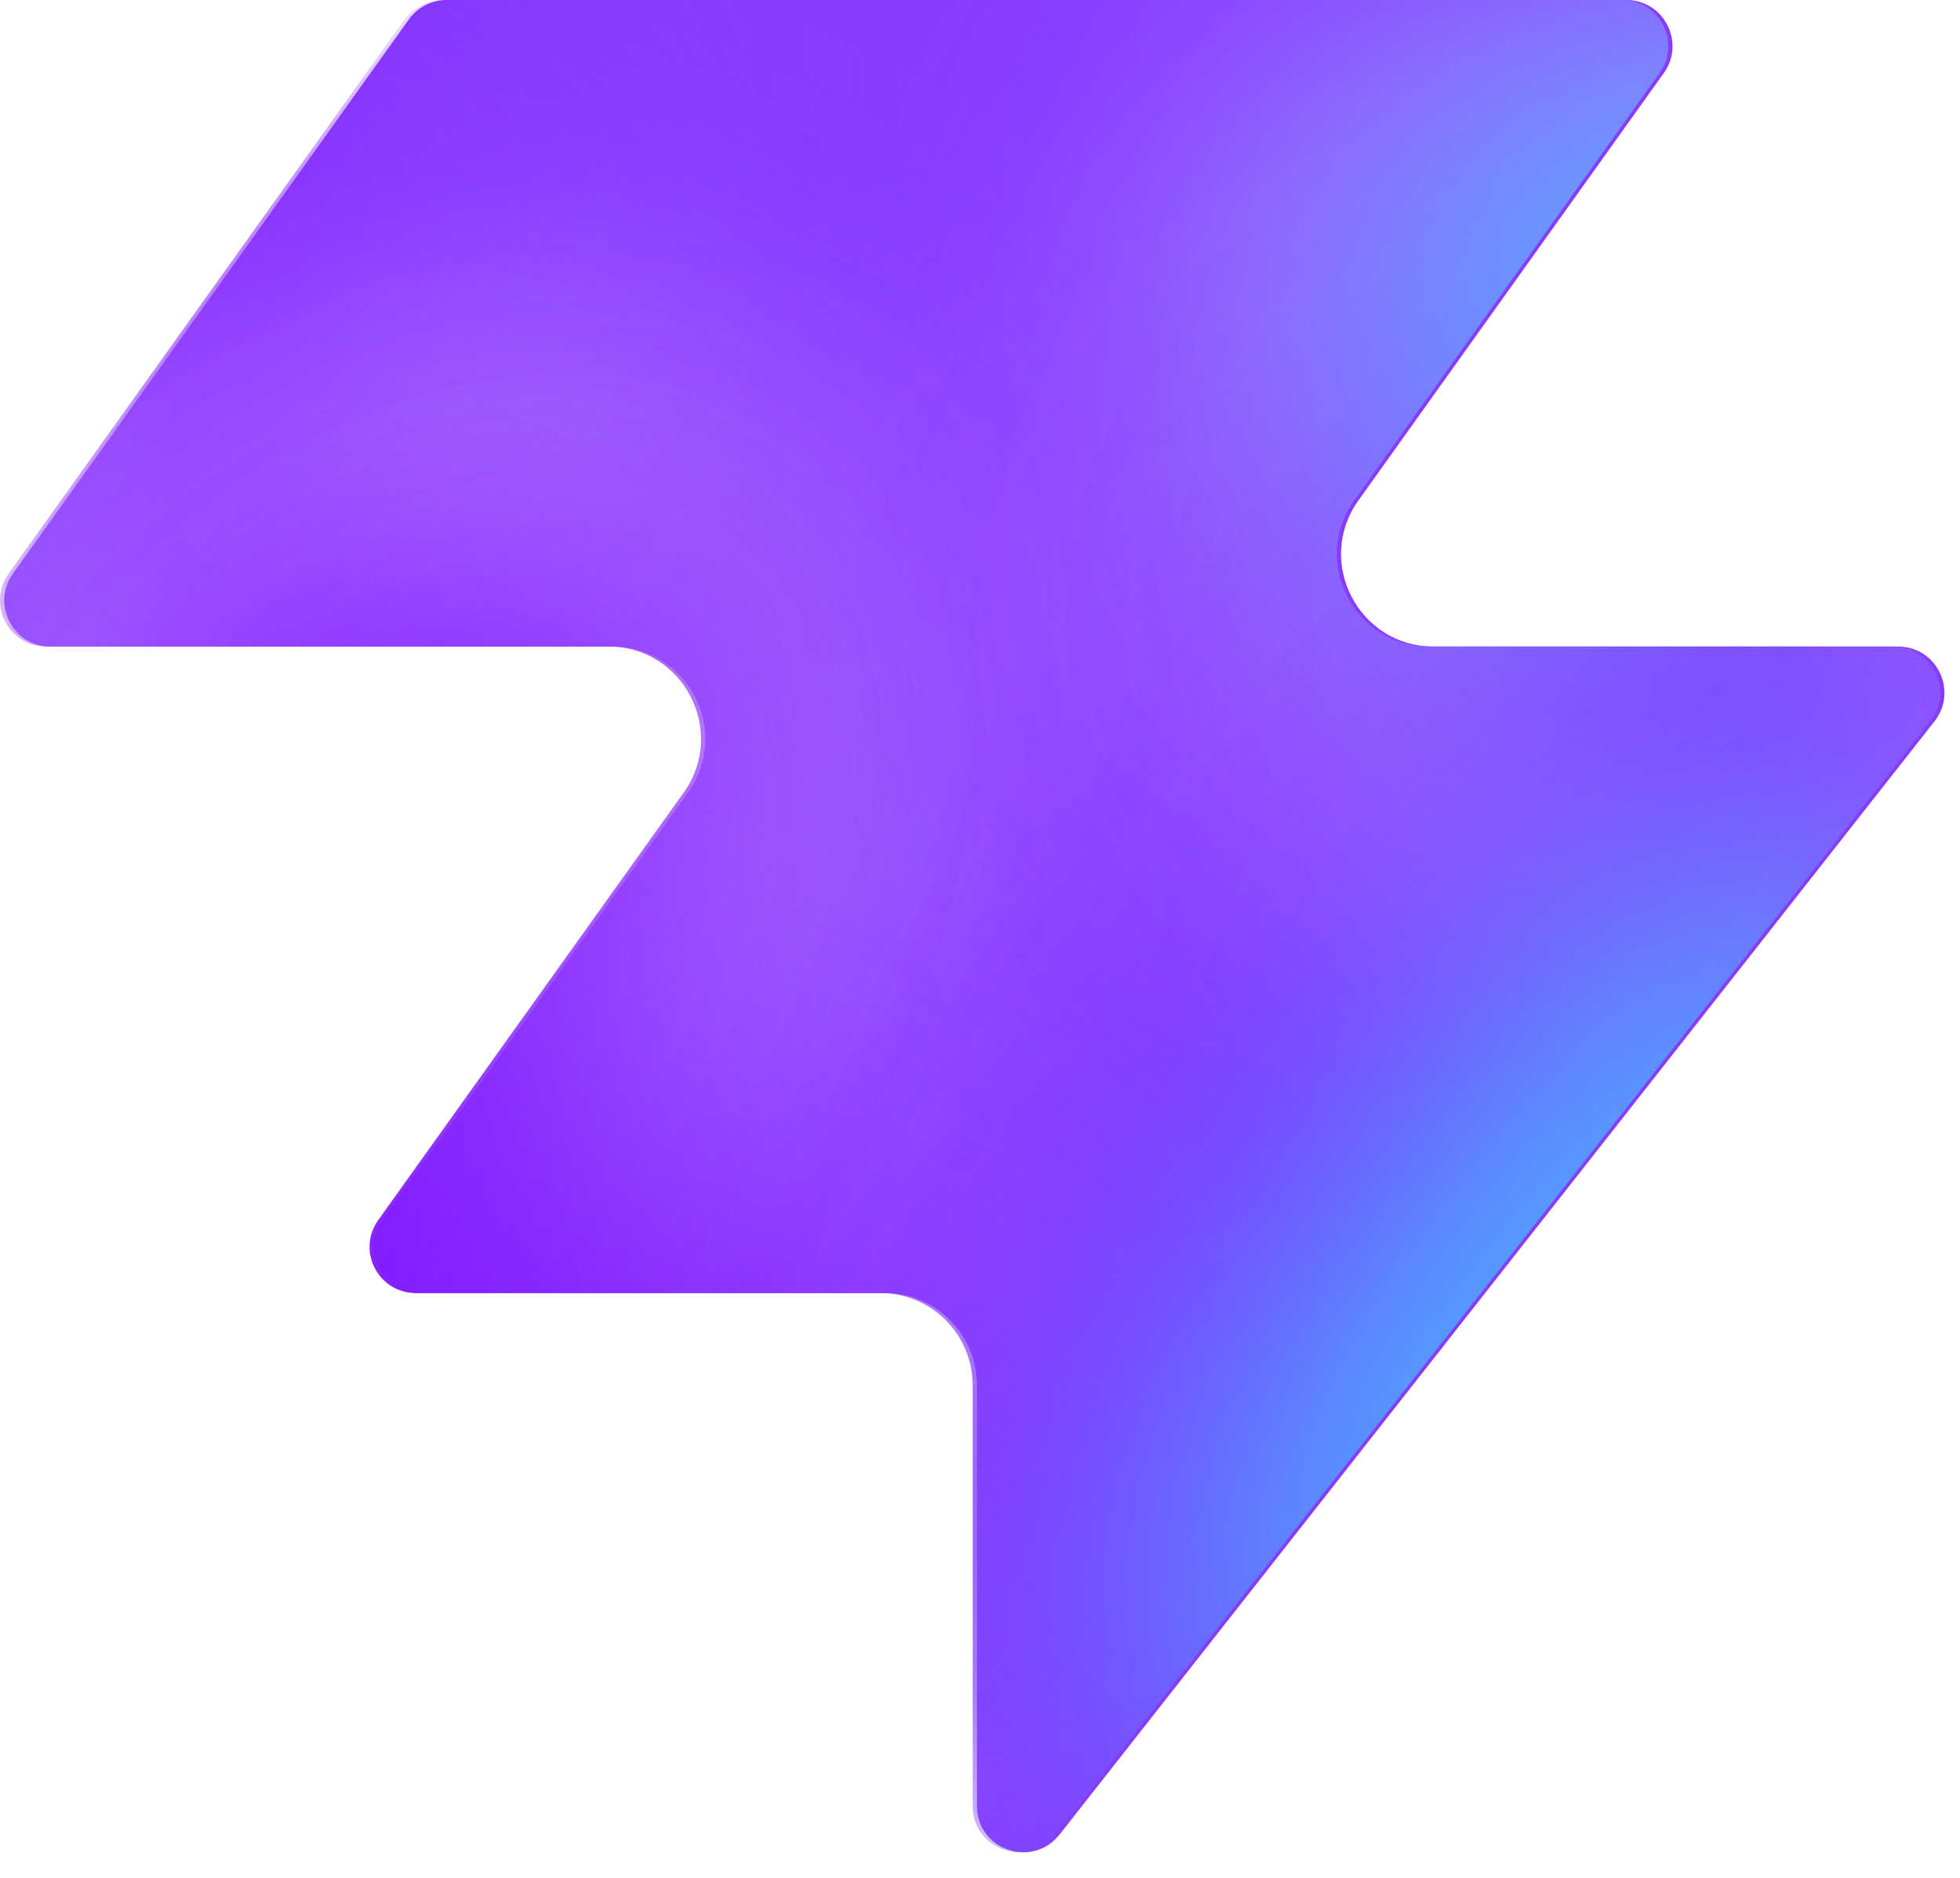
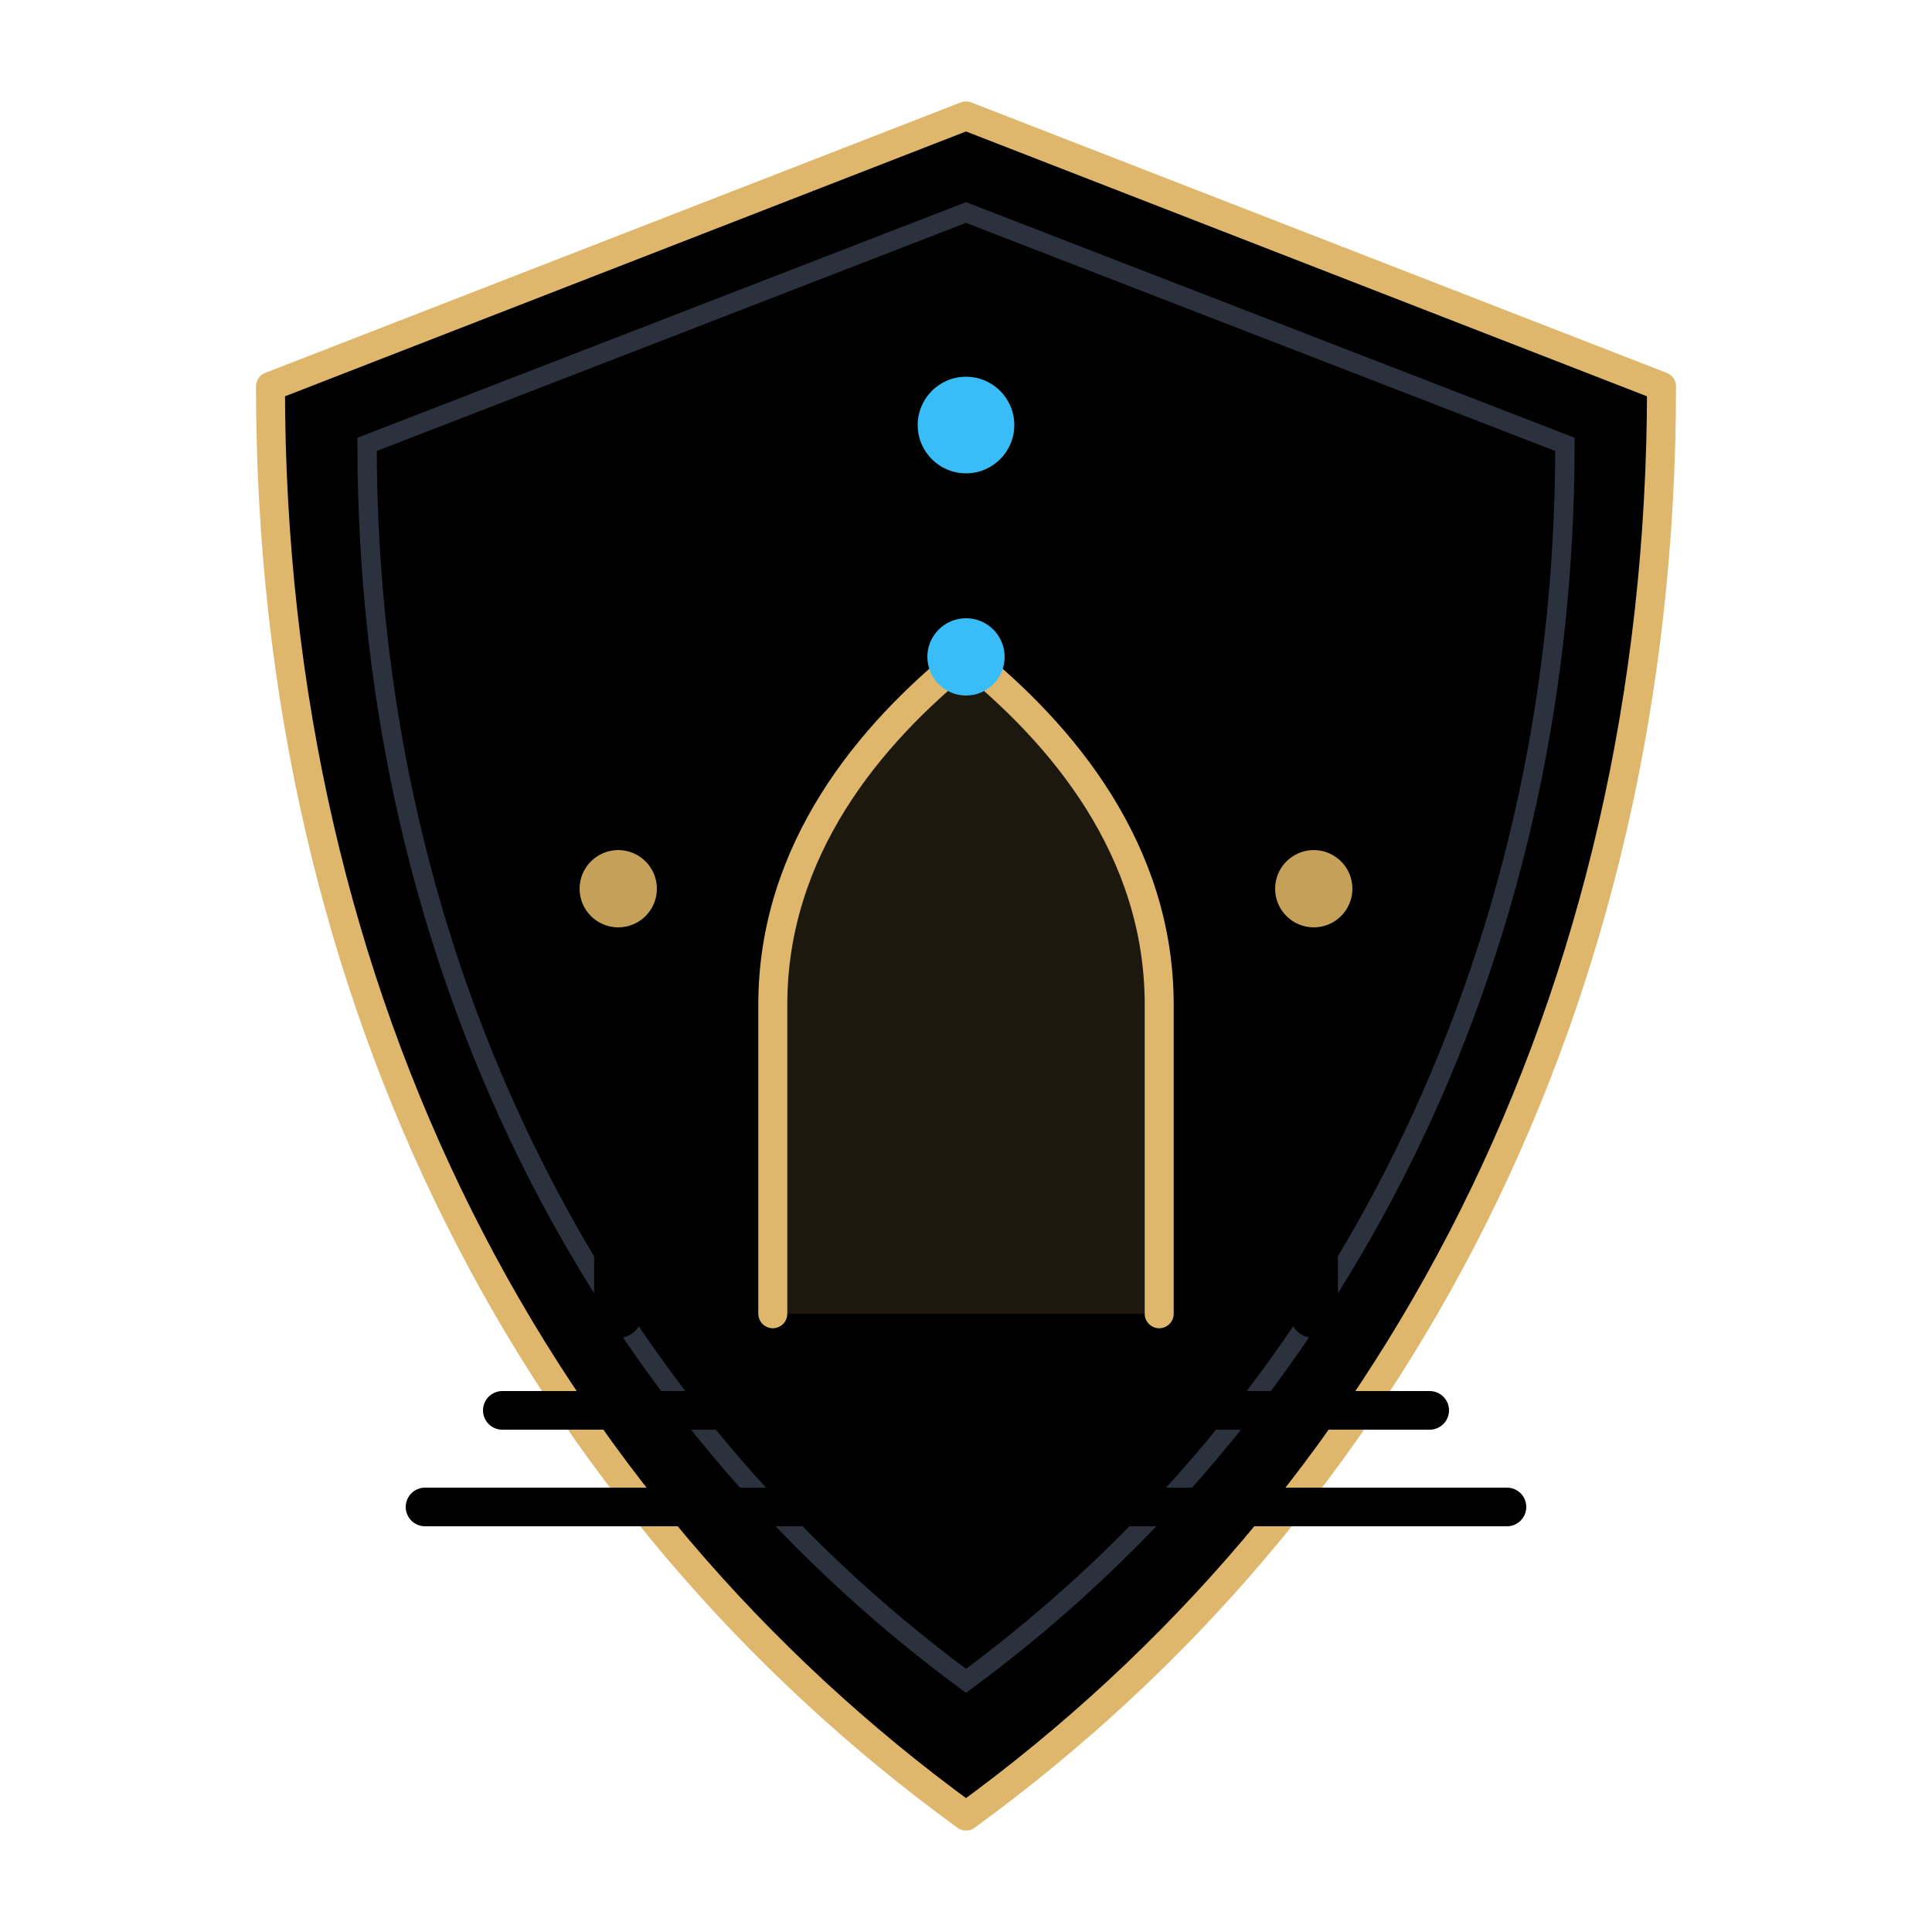
- <svg xmlns="http://www.w3.org/2000/svg" width="48" height="46" fill="none" viewBox="0 0 48 46">
-   <path fill="#863bff" d="M25.946 44.938c-.664.845-2.021.375-2.021-.698V33.937a2.26 2.26 0 0 0-2.262-2.262H10.287c-.92 0-1.456-1.04-.92-1.788l7.48-10.471c1.07-1.497 0-3.578-1.842-3.578H1.237c-.92 0-1.456-1.04-.92-1.788L10.013.474c.214-.297.556-.474.92-.474h28.894c.92 0 1.456 1.04.92 1.788l-7.48 10.471c-1.07 1.498 0 3.579 1.842 3.579h11.377c.943 0 1.473 1.088.89 1.83L25.947 44.94z" style="fill:#863bff;fill:color(display-p3 .525 .23 1);fill-opacity:1" />
-   <mask id="a" width="48" height="46" x="0" y="0" maskUnits="userSpaceOnUse" style="mask-type:alpha">
-     <path fill="#000" d="M25.842 44.938c-.664.844-2.021.375-2.021-.698V33.937a2.26 2.26 0 0 0-2.262-2.262H10.183c-.92 0-1.456-1.04-.92-1.788l7.48-10.471c1.07-1.498 0-3.579-1.842-3.579H1.133c-.92 0-1.456-1.04-.92-1.787L9.91.473c.214-.297.556-.474.92-.474h28.894c.92 0 1.456 1.04.92 1.788l-7.48 10.471c-1.07 1.498 0 3.578 1.842 3.578h11.377c.943 0 1.473 1.088.89 1.832L25.843 44.94z" style="fill:#000;fill-opacity:1" />
-   </mask>
-   <g mask="url(#a)">
-     <g filter="url(#b)">
-       <ellipse cx="5.508" cy="14.704" fill="#ede6ff" rx="5.508" ry="14.704" style="fill:#ede6ff;fill:color(display-p3 .927 .903 1);fill-opacity:1" transform="matrix(.00324 1 1 -.00324 -4.47 31.516)" />
-     </g>
-     <g filter="url(#c)">
-       <ellipse cx="10.399" cy="29.851" fill="#ede6ff" rx="10.399" ry="29.851" style="fill:#ede6ff;fill:color(display-p3 .927 .903 1);fill-opacity:1" transform="matrix(.00324 1 1 -.00324 -39.328 7.883)" />
-     </g>
-     <g filter="url(#d)">
-       <ellipse cx="5.508" cy="30.487" fill="#7e14ff" rx="5.508" ry="30.487" style="fill:#7e14ff;fill:color(display-p3 .492 .077 1);fill-opacity:1" transform="rotate(89.814 -25.913 -14.639)scale(1 -1)" />
-     </g>
-     <g filter="url(#e)">
-       <ellipse cx="5.508" cy="30.599" fill="#7e14ff" rx="5.508" ry="30.599" style="fill:#7e14ff;fill:color(display-p3 .492 .077 1);fill-opacity:1" transform="rotate(89.814 -32.644 -3.334)scale(1 -1)" />
-     </g>
-     <g filter="url(#f)">
-       <ellipse cx="5.508" cy="30.599" fill="#7e14ff" rx="5.508" ry="30.599" style="fill:#7e14ff;fill:color(display-p3 .492 .077 1);fill-opacity:1" transform="matrix(.00324 1 1 -.00324 -34.34 30.47)" />
-     </g>
-     <g filter="url(#g)">
-       <ellipse cx="14.072" cy="22.078" fill="#ede6ff" rx="14.072" ry="22.078" style="fill:#ede6ff;fill:color(display-p3 .927 .903 1);fill-opacity:1" transform="rotate(93.35 24.506 48.493)scale(-1 1)" />
-     </g>
-     <g filter="url(#h)">
-       <ellipse cx="3.47" cy="21.501" fill="#7e14ff" rx="3.47" ry="21.501" style="fill:#7e14ff;fill:color(display-p3 .492 .077 1);fill-opacity:1" transform="rotate(89.009 28.708 47.59)scale(-1 1)" />
-     </g>
-     <g filter="url(#i)">
-       <ellipse cx="3.47" cy="21.501" fill="#7e14ff" rx="3.47" ry="21.501" style="fill:#7e14ff;fill:color(display-p3 .492 .077 1);fill-opacity:1" transform="rotate(89.009 28.708 47.59)scale(-1 1)" />
-     </g>
-     <g filter="url(#j)">
-       <ellipse cx=".387" cy="8.972" fill="#7e14ff" rx="4.407" ry="29.108" style="fill:#7e14ff;fill:color(display-p3 .492 .077 1);fill-opacity:1" transform="rotate(39.51 .387 8.972)" />
-     </g>
-     <g filter="url(#k)">
-       <ellipse cx="47.523" cy="-6.092" fill="#7e14ff" rx="4.407" ry="29.108" style="fill:#7e14ff;fill:color(display-p3 .492 .077 1);fill-opacity:1" transform="rotate(37.892 47.523 -6.092)" />
-     </g>
-     <g filter="url(#l)">
-       <ellipse cx="41.412" cy="6.333" fill="#47bfff" rx="5.971" ry="9.665" style="fill:#47bfff;fill:color(display-p3 .28 .748 1);fill-opacity:1" transform="rotate(37.892 41.412 6.333)" />
-     </g>
-     <g filter="url(#m)">
-       <ellipse cx="-1.879" cy="38.332" fill="#7e14ff" rx="4.407" ry="29.108" style="fill:#7e14ff;fill:color(display-p3 .492 .077 1);fill-opacity:1" transform="rotate(37.892 -1.88 38.332)" />
-     </g>
-     <g filter="url(#n)">
-       <ellipse cx="-1.879" cy="38.332" fill="#7e14ff" rx="4.407" ry="29.108" style="fill:#7e14ff;fill:color(display-p3 .492 .077 1);fill-opacity:1" transform="rotate(37.892 -1.88 38.332)" />
-     </g>
-     <g filter="url(#o)">
-       <ellipse cx="35.651" cy="29.907" fill="#7e14ff" rx="4.407" ry="29.108" style="fill:#7e14ff;fill:color(display-p3 .492 .077 1);fill-opacity:1" transform="rotate(37.892 35.651 29.907)" />
-     </g>
-     <g filter="url(#p)">
-       <ellipse cx="38.418" cy="32.4" fill="#47bfff" rx="5.971" ry="15.297" style="fill:#47bfff;fill:color(display-p3 .28 .748 1);fill-opacity:1" transform="rotate(37.892 38.418 32.4)" />
-     </g>
-   </g>
+ <svg xmlns="http://www.w3.org/2000/svg" viewBox="0 0 100 100" fill="none">
  <defs>
-     <filter id="b" width="60.045" height="41.654" x="-19.77" y="16.149" color-interpolation-filters="sRGB" filterUnits="userSpaceOnUse">
-       <feFlood flood-opacity="0" result="BackgroundImageFix" />
-       <feBlend in="SourceGraphic" in2="BackgroundImageFix" result="shape" />
-       <feGaussianBlur result="effect1_foregroundBlur_2002_17158" stdDeviation="7.659" />
-     </filter>
-     <filter id="c" width="90.34" height="51.437" x="-54.613" y="-7.533" color-interpolation-filters="sRGB" filterUnits="userSpaceOnUse">
-       <feFlood flood-opacity="0" result="BackgroundImageFix" />
-       <feBlend in="SourceGraphic" in2="BackgroundImageFix" result="shape" />
-       <feGaussianBlur result="effect1_foregroundBlur_2002_17158" stdDeviation="7.659" />
-     </filter>
-     <filter id="d" width="79.355" height="29.4" x="-49.64" y="2.03" color-interpolation-filters="sRGB" filterUnits="userSpaceOnUse">
-       <feFlood flood-opacity="0" result="BackgroundImageFix" />
-       <feBlend in="SourceGraphic" in2="BackgroundImageFix" result="shape" />
-       <feGaussianBlur result="effect1_foregroundBlur_2002_17158" stdDeviation="4.596" />
-     </filter>
-     <filter id="e" width="79.579" height="29.4" x="-45.045" y="20.029" color-interpolation-filters="sRGB" filterUnits="userSpaceOnUse">
-       <feFlood flood-opacity="0" result="BackgroundImageFix" />
-       <feBlend in="SourceGraphic" in2="BackgroundImageFix" result="shape" />
-       <feGaussianBlur result="effect1_foregroundBlur_2002_17158" stdDeviation="4.596" />
-     </filter>
-     <filter id="f" width="79.579" height="29.4" x="-43.513" y="21.178" color-interpolation-filters="sRGB" filterUnits="userSpaceOnUse">
-       <feFlood flood-opacity="0" result="BackgroundImageFix" />
-       <feBlend in="SourceGraphic" in2="BackgroundImageFix" result="shape" />
-       <feGaussianBlur result="effect1_foregroundBlur_2002_17158" stdDeviation="4.596" />
-     </filter>
-     <filter id="g" width="74.749" height="58.852" x="15.756" y="-17.901" color-interpolation-filters="sRGB" filterUnits="userSpaceOnUse">
-       <feFlood flood-opacity="0" result="BackgroundImageFix" />
-       <feBlend in="SourceGraphic" in2="BackgroundImageFix" result="shape" />
-       <feGaussianBlur result="effect1_foregroundBlur_2002_17158" stdDeviation="7.659" />
-     </filter>
-     <filter id="h" width="61.377" height="25.362" x="23.548" y="2.284" color-interpolation-filters="sRGB" filterUnits="userSpaceOnUse">
-       <feFlood flood-opacity="0" result="BackgroundImageFix" />
-       <feBlend in="SourceGraphic" in2="BackgroundImageFix" result="shape" />
-       <feGaussianBlur result="effect1_foregroundBlur_2002_17158" stdDeviation="4.596" />
-     </filter>
-     <filter id="i" width="61.377" height="25.362" x="23.548" y="2.284" color-interpolation-filters="sRGB" filterUnits="userSpaceOnUse">
-       <feFlood flood-opacity="0" result="BackgroundImageFix" />
-       <feBlend in="SourceGraphic" in2="BackgroundImageFix" result="shape" />
-       <feGaussianBlur result="effect1_foregroundBlur_2002_17158" stdDeviation="4.596" />
-     </filter>
-     <filter id="j" width="56.045" height="63.649" x="-27.636" y="-22.853" color-interpolation-filters="sRGB" filterUnits="userSpaceOnUse">
-       <feFlood flood-opacity="0" result="BackgroundImageFix" />
-       <feBlend in="SourceGraphic" in2="BackgroundImageFix" result="shape" />
-       <feGaussianBlur result="effect1_foregroundBlur_2002_17158" stdDeviation="4.596" />
-     </filter>
-     <filter id="k" width="54.814" height="64.646" x="20.116" y="-38.415" color-interpolation-filters="sRGB" filterUnits="userSpaceOnUse">
-       <feFlood flood-opacity="0" result="BackgroundImageFix" />
-       <feBlend in="SourceGraphic" in2="BackgroundImageFix" result="shape" />
-       <feGaussianBlur result="effect1_foregroundBlur_2002_17158" stdDeviation="4.596" />
-     </filter>
-     <filter id="l" width="33.541" height="35.313" x="24.641" y="-11.323" color-interpolation-filters="sRGB" filterUnits="userSpaceOnUse">
-       <feFlood flood-opacity="0" result="BackgroundImageFix" />
-       <feBlend in="SourceGraphic" in2="BackgroundImageFix" result="shape" />
-       <feGaussianBlur result="effect1_foregroundBlur_2002_17158" stdDeviation="4.596" />
-     </filter>
-     <filter id="m" width="54.814" height="64.646" x="-29.286" y="6.009" color-interpolation-filters="sRGB" filterUnits="userSpaceOnUse">
-       <feFlood flood-opacity="0" result="BackgroundImageFix" />
-       <feBlend in="SourceGraphic" in2="BackgroundImageFix" result="shape" />
-       <feGaussianBlur result="effect1_foregroundBlur_2002_17158" stdDeviation="4.596" />
-     </filter>
-     <filter id="n" width="54.814" height="64.646" x="-29.286" y="6.009" color-interpolation-filters="sRGB" filterUnits="userSpaceOnUse">
-       <feFlood flood-opacity="0" result="BackgroundImageFix" />
-       <feBlend in="SourceGraphic" in2="BackgroundImageFix" result="shape" />
-       <feGaussianBlur result="effect1_foregroundBlur_2002_17158" stdDeviation="4.596" />
-     </filter>
-     <filter id="o" width="54.814" height="64.646" x="8.244" y="-2.416" color-interpolation-filters="sRGB" filterUnits="userSpaceOnUse">
-       <feFlood flood-opacity="0" result="BackgroundImageFix" />
-       <feBlend in="SourceGraphic" in2="BackgroundImageFix" result="shape" />
-       <feGaussianBlur result="effect1_foregroundBlur_2002_17158" stdDeviation="4.596" />
-     </filter>
-     <filter id="p" width="39.409" height="43.623" x="18.713" y="10.588" color-interpolation-filters="sRGB" filterUnits="userSpaceOnUse">
-       <feFlood flood-opacity="0" result="BackgroundImageFix" />
-       <feBlend in="SourceGraphic" in2="BackgroundImageFix" result="shape" />
-       <feGaussianBlur result="effect1_foregroundBlur_2002_17158" stdDeviation="4.596" />
-     </filter>
+     <linearGradient id="hsGoldGrad" x1="0%" y1="0%" x2="100%" y2="100%">
+       <stop offset="0%" stopColor="#DFB76C" />
+       <stop offset="35%" stopColor="#C5A059" />
+       <stop offset="70%" stopColor="#8C6D38" />
+       <stop offset="100%" stopColor="#4A3718" />
+     </linearGradient>
+     <radialGradient id="hsInnerRadial" cx="50%" cy="40%" r="60%">
+       <stop offset="0%" stopColor="#1A1E26" />
+       <stop offset="75%" stopColor="#0E1013" />
+       <stop offset="100%" stopColor="#07080A" />
+     </radialGradient>
  </defs>
+   <path d="M50 6 L86 20 C86 52 72 78 50 94 C28 78 14 52 14 20 Z" fill="url(#hsGoldGrad)" stroke="#DFB76C" stroke-width="1.5" stroke-linejoin="round" />
+   <path d="M50 11 L81 23 C81 50 69 73 50 87 C31 73 19 50 19 23 Z" fill="url(#hsInnerRadial)" stroke="#2B313D" stroke-width="1" />
+   <path d="M32 68 V46 C32 46 32 32 50 22 C68 32 68 46 68 46 V68" stroke="url(#hsGoldGrad)" stroke-width="2.5" stroke-linecap="round" stroke-linejoin="round" fill="none" />
+   <path d="M40 68 V52 C40 44 45 38 50 34 C55 38 60 44 60 52 V68" stroke="#DFB76C" stroke-width="1.5" stroke-linecap="round" stroke-linejoin="round" fill="rgba(197, 160, 89, 0.15)" />
+   <path d="M26 73 H74 M22 78 H78" stroke="url(#hsGoldGrad)" stroke-width="2" stroke-linecap="round" />
+   <circle cx="50" cy="22" r="2.5" fill="#38BDF8" />
+   <circle cx="32" cy="46" r="2" fill="#C5A059" />
+   <circle cx="68" cy="46" r="2" fill="#C5A059" />
+   <circle cx="50" cy="34" r="2" fill="#38BDF8" />
</svg>
